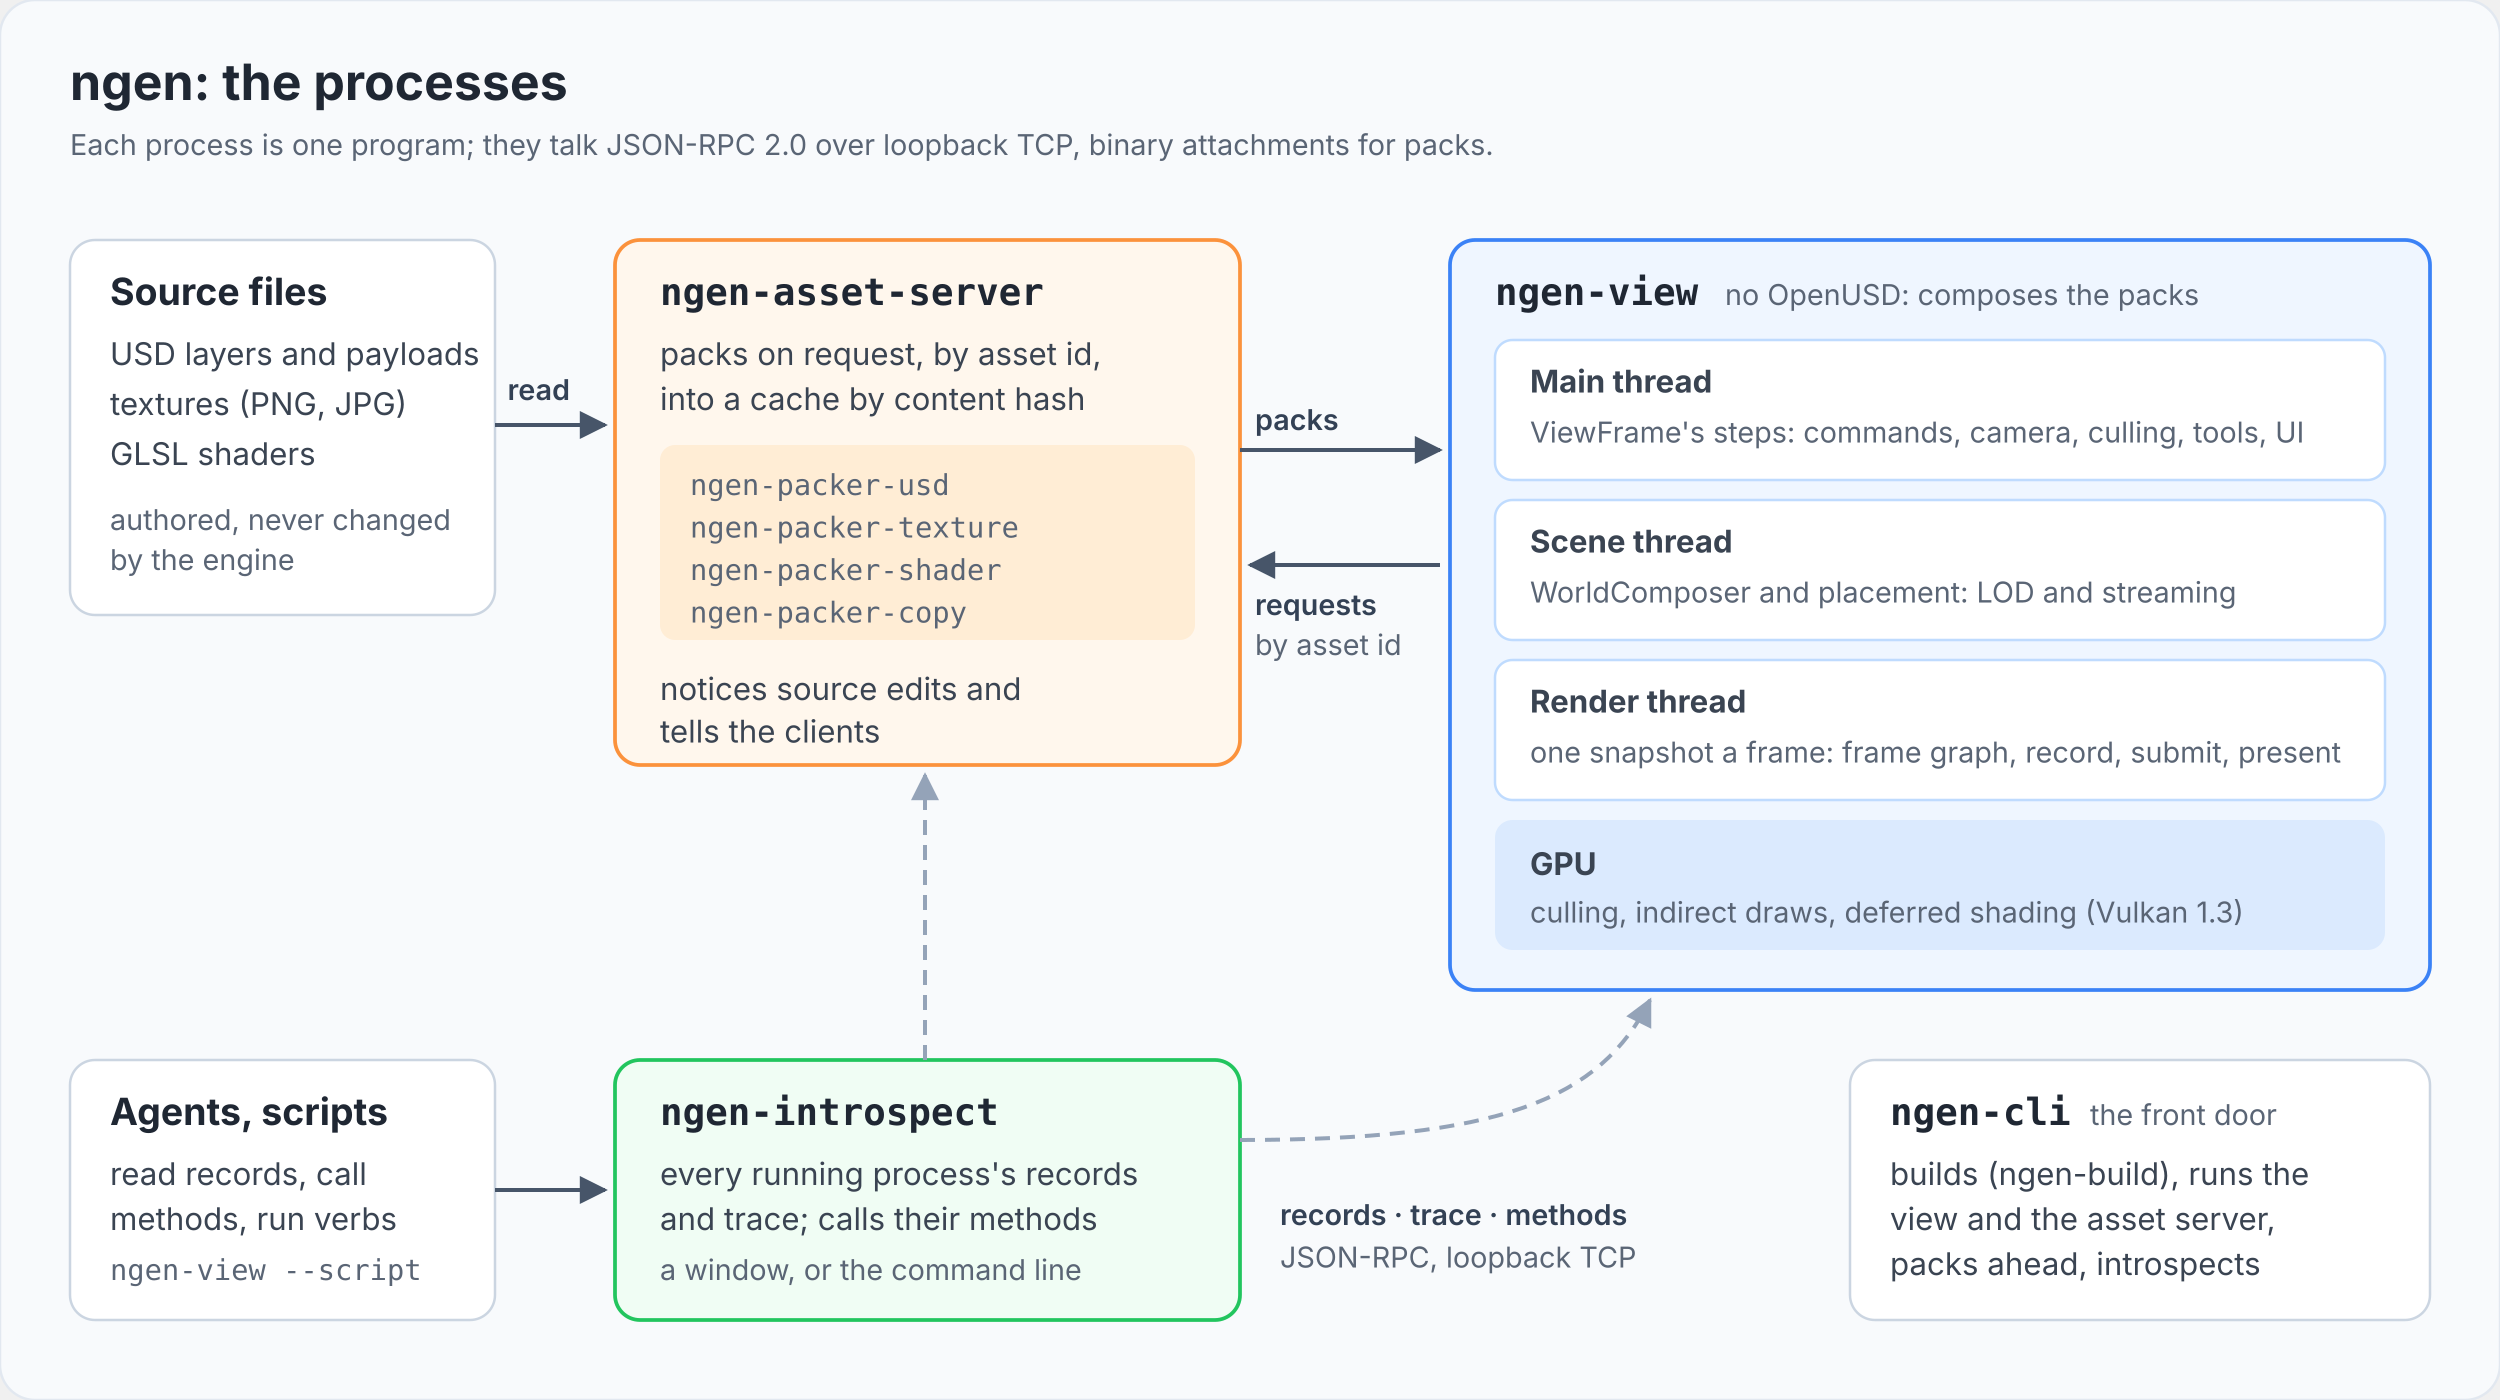
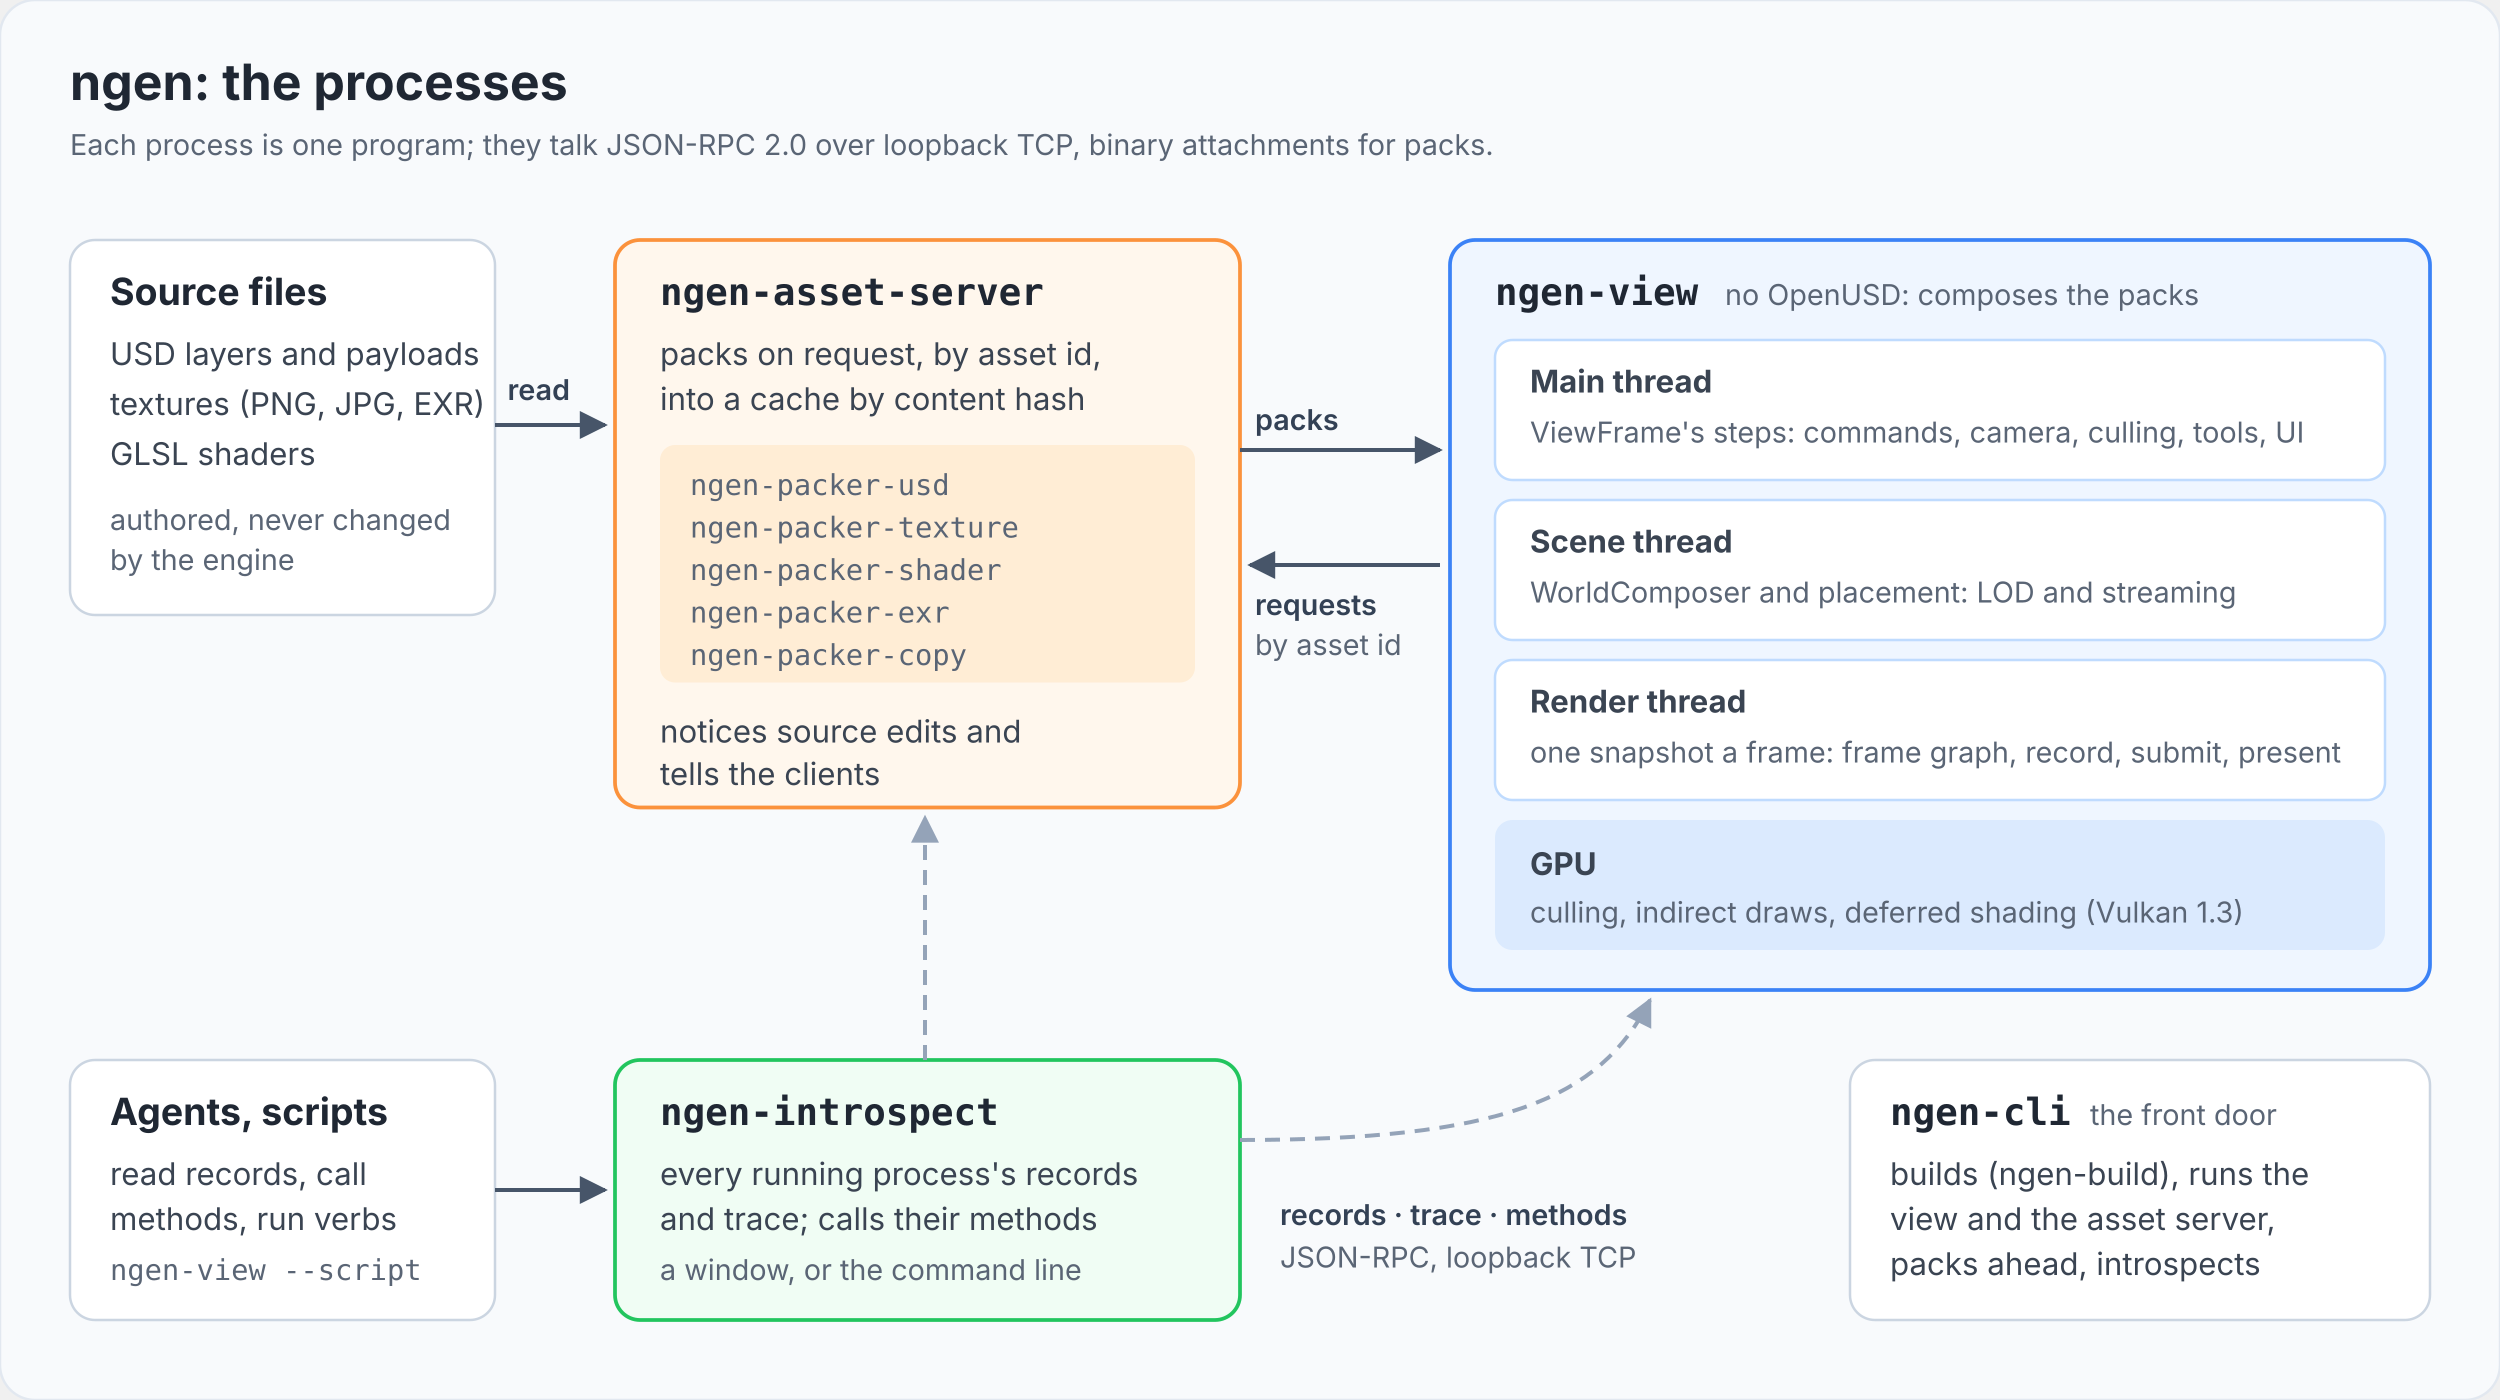
<svg xmlns="http://www.w3.org/2000/svg" width="1000" height="560" viewBox="0 0 1000 560" font-family="Inter, Segoe UI, Helvetica, Arial, sans-serif">
  <style>
    .title { font-size: 20px; font-weight: 700; fill: #1f2733; }
    .h { font-size: 15px; font-weight: 700; fill: #1f2733; }
    .t { font-size: 12.5px; fill: #3a4452; }
    .s { font-size: 11.5px; fill: #5a6575; }
    .mono { font-family: JetBrains Mono, Consolas, Menlo, monospace; }
    .edge { font-size: 11.5px; fill: #334155; font-weight: 600; }
  </style>
  <defs>
    <marker id="arrow" viewBox="0 0 10 10" refX="9" refY="5" markerWidth="7" markerHeight="7" orient="auto-start-reverse">
      <path d="M0,0 L10,5 L0,10 z" fill="#475569" />
    </marker>
    <marker id="arrowGrey" viewBox="0 0 10 10" refX="9" refY="5" markerWidth="7" markerHeight="7" orient="auto-start-reverse">
      <path d="M0,0 L10,5 L0,10 z" fill="#94a3b8" />
    </marker>
  </defs>
  <rect x="0" y="0" width="1000" height="560" rx="14" fill="#f8fafc" stroke="#e2e8f0" />
  <text x="28" y="40" class="title">ngen: the processes</text>
  <text x="28" y="62" class="s">Each process is one program; they talk JSON-RPC 2.0 over loopback TCP, binary attachments for packs.</text>
  <rect x="28" y="96" width="170" height="150" rx="10" fill="#ffffff" stroke="#cbd5e1" />
  <text x="44" y="122" class="h">Source files</text>
  <text x="44" y="146" class="t">USD layers and payloads</text>
-   <text x="44" y="166" class="t">textures (PNG, JPG)</text>
+   <text x="44" y="166" class="t">textures (PNG, JPG, EXR)</text>
  <text x="44" y="186" class="t">GLSL shaders</text>
  <text x="44" y="212" class="s">authored, never changed</text>
  <text x="44" y="228" class="s">by the engine</text>
-   <rect x="246" y="96" width="250" height="210" rx="10" fill="#fff7ed" stroke="#fb923c" stroke-width="1.5" />
+   <rect x="246" y="96" width="250" height="227" rx="10" fill="#fff7ed" stroke="#fb923c" stroke-width="1.5" />
  <text x="264" y="122" class="h mono">ngen-asset-server</text>
  <text x="264" y="146" class="t">packs on request, by asset id,</text>
  <text x="264" y="164" class="t">into a cache by content hash</text>
-   <rect x="264" y="178" width="214" height="78" rx="6" fill="#ffedd5" />
+   <rect x="264" y="178" width="214" height="95" rx="6" fill="#ffedd5" />
  <text x="276" y="198" class="s mono">ngen-packer-usd</text>
  <text x="276" y="215" class="s mono">ngen-packer-texture</text>
  <text x="276" y="232" class="s mono">ngen-packer-shader</text>
-   <text x="276" y="249" class="s mono">ngen-packer-copy</text>
-   <text x="264" y="280" class="t">notices source edits and</text>
-   <text x="264" y="297" class="t">tells the clients</text>
+   <text x="276" y="249" class="s mono">ngen-packer-exr</text>
+   <text x="276" y="266" class="s mono">ngen-packer-copy</text>
+   <text x="264" y="297" class="t">notices source edits and</text>
+   <text x="264" y="314" class="t">tells the clients</text>
  <line x1="198" y1="170" x2="242" y2="170" stroke="#475569" stroke-width="1.6" marker-end="url(#arrow)" />
  <text x="203" y="160" class="edge">read</text>
  <rect x="580" y="96" width="392" height="300" rx="10" fill="#eff6ff" stroke="#3b82f6" stroke-width="1.5" />
  <text x="598" y="122" class="h mono">ngen-view</text>
  <text x="690" y="122" class="s">no OpenUSD: composes the packs</text>
  <rect x="598" y="136" width="356" height="56" rx="7" fill="#ffffff" stroke="#bfdbfe" />
  <text x="612" y="157" class="t" font-weight="700">Main thread</text>
  <text x="612" y="177" class="s">ViewFrame's steps: commands, camera, culling, tools, UI</text>
  <rect x="598" y="200" width="356" height="56" rx="7" fill="#ffffff" stroke="#bfdbfe" />
  <text x="612" y="221" class="t" font-weight="700">Scene thread</text>
  <text x="612" y="241" class="s">WorldComposer and placement: LOD and streaming</text>
  <rect x="598" y="264" width="356" height="56" rx="7" fill="#ffffff" stroke="#bfdbfe" />
  <text x="612" y="285" class="t" font-weight="700">Render thread</text>
  <text x="612" y="305" class="s">one snapshot a frame: frame graph, record, submit, present</text>
  <rect x="598" y="328" width="356" height="52" rx="7" fill="#dbeafe" />
  <text x="612" y="350" class="t" font-weight="700">GPU</text>
  <text x="612" y="369" class="s">culling, indirect draws, deferred shading (Vulkan 1.3)</text>
  <line x1="496" y1="180" x2="576" y2="180" stroke="#475569" stroke-width="1.6" marker-end="url(#arrow)" />
  <text x="502" y="172" class="edge">packs</text>
  <line x1="576" y1="226" x2="500" y2="226" stroke="#475569" stroke-width="1.6" marker-end="url(#arrow)" />
  <text x="502" y="246" class="edge">requests</text>
  <text x="502" y="262" class="s">by asset id</text>
  <rect x="246" y="424" width="250" height="104" rx="10" fill="#f0fdf4" stroke="#22c55e" stroke-width="1.5" />
  <text x="264" y="450" class="h mono">ngen-introspect</text>
  <text x="264" y="474" class="t">every running process's records</text>
  <text x="264" y="492" class="t">and trace; calls their methods</text>
  <text x="264" y="512" class="s">a window, or the command line</text>
  <rect x="28" y="424" width="170" height="104" rx="10" fill="#ffffff" stroke="#cbd5e1" />
  <text x="44" y="450" class="h">Agents, scripts</text>
  <text x="44" y="474" class="t">read records, call</text>
  <text x="44" y="492" class="t">methods, run verbs</text>
  <text x="44" y="512" class="s mono">ngen-view --script</text>
  <line x1="198" y1="476" x2="242" y2="476" stroke="#475569" stroke-width="1.6" marker-end="url(#arrow)" />
  <path d="M496,456 C600,456 640,440 660,400" fill="none" stroke="#94a3b8" stroke-width="1.6" stroke-dasharray="6 4" marker-end="url(#arrowGrey)" />
-   <path d="M370,424 L370,310" fill="none" stroke="#94a3b8" stroke-width="1.6" stroke-dasharray="6 4" marker-end="url(#arrowGrey)" />
+   <path d="M370,424 L370,327" fill="none" stroke="#94a3b8" stroke-width="1.6" stroke-dasharray="6 4" marker-end="url(#arrowGrey)" />
  <text x="512" y="490" class="edge">records · trace · methods</text>
  <text x="512" y="507" class="s">JSON-RPC, loopback TCP</text>
  <rect x="740" y="424" width="232" height="104" rx="10" fill="#ffffff" stroke="#cbd5e1" />
  <text x="756" y="450" class="h mono">ngen-cli</text>
  <text x="836" y="450" class="s">the front door</text>
  <text x="756" y="474" class="t">builds (ngen-build), runs the</text>
  <text x="756" y="492" class="t">view and the asset server,</text>
  <text x="756" y="510" class="t">packs ahead, introspects</text>
</svg>
